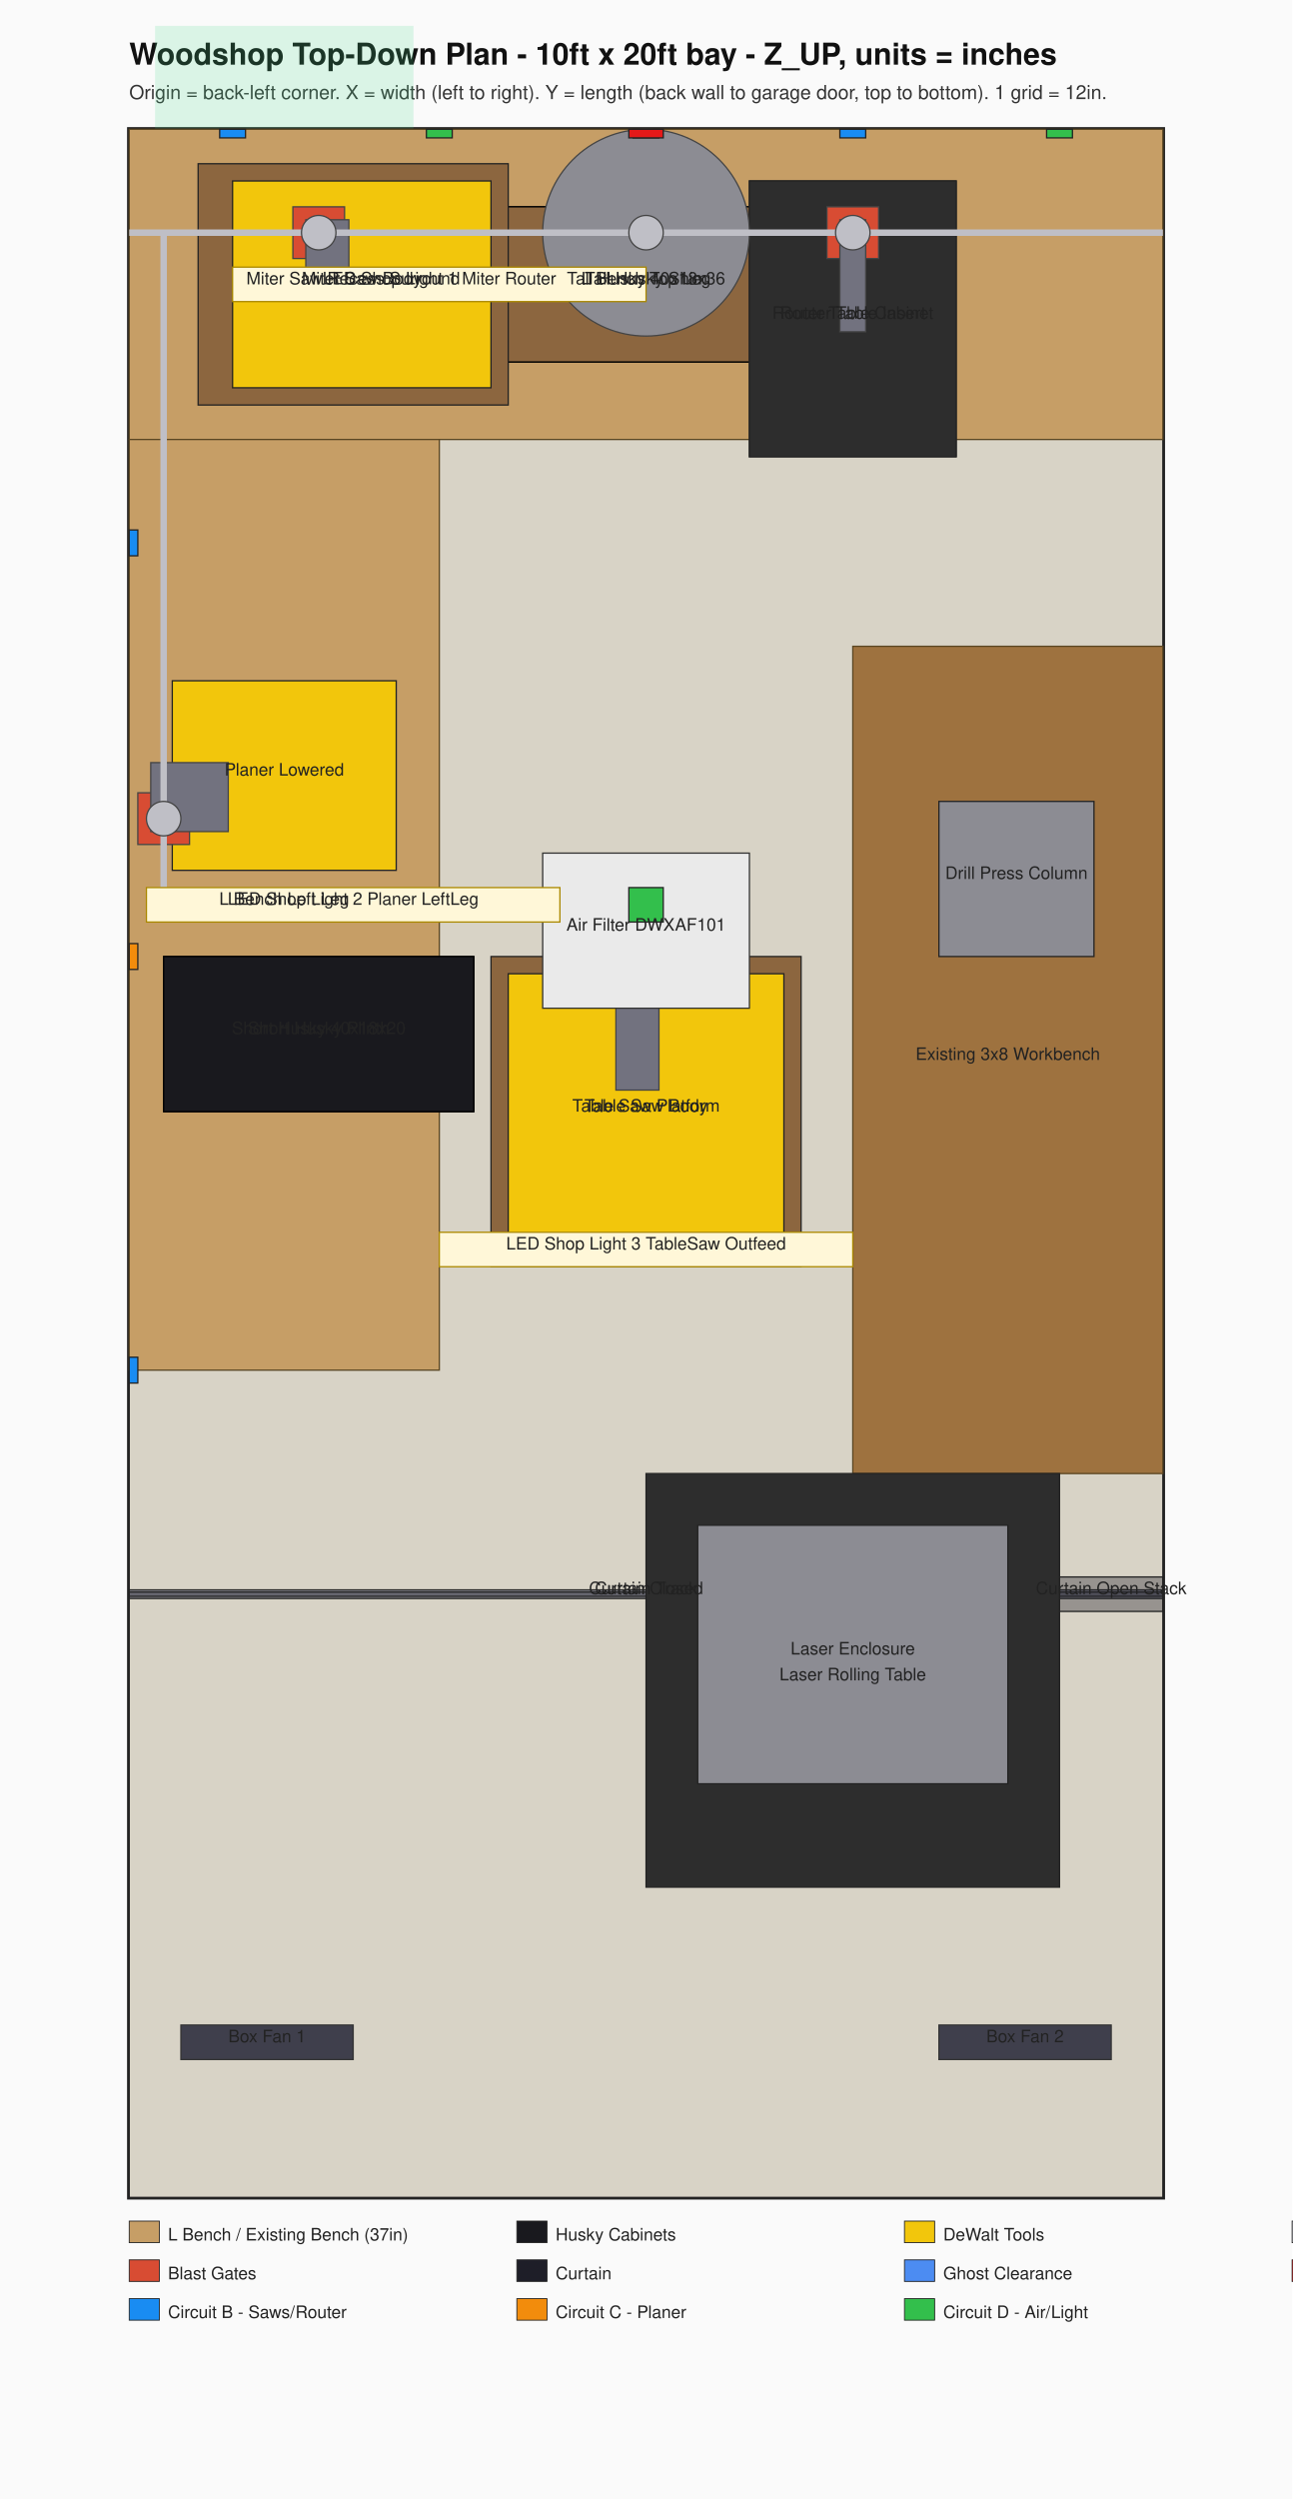
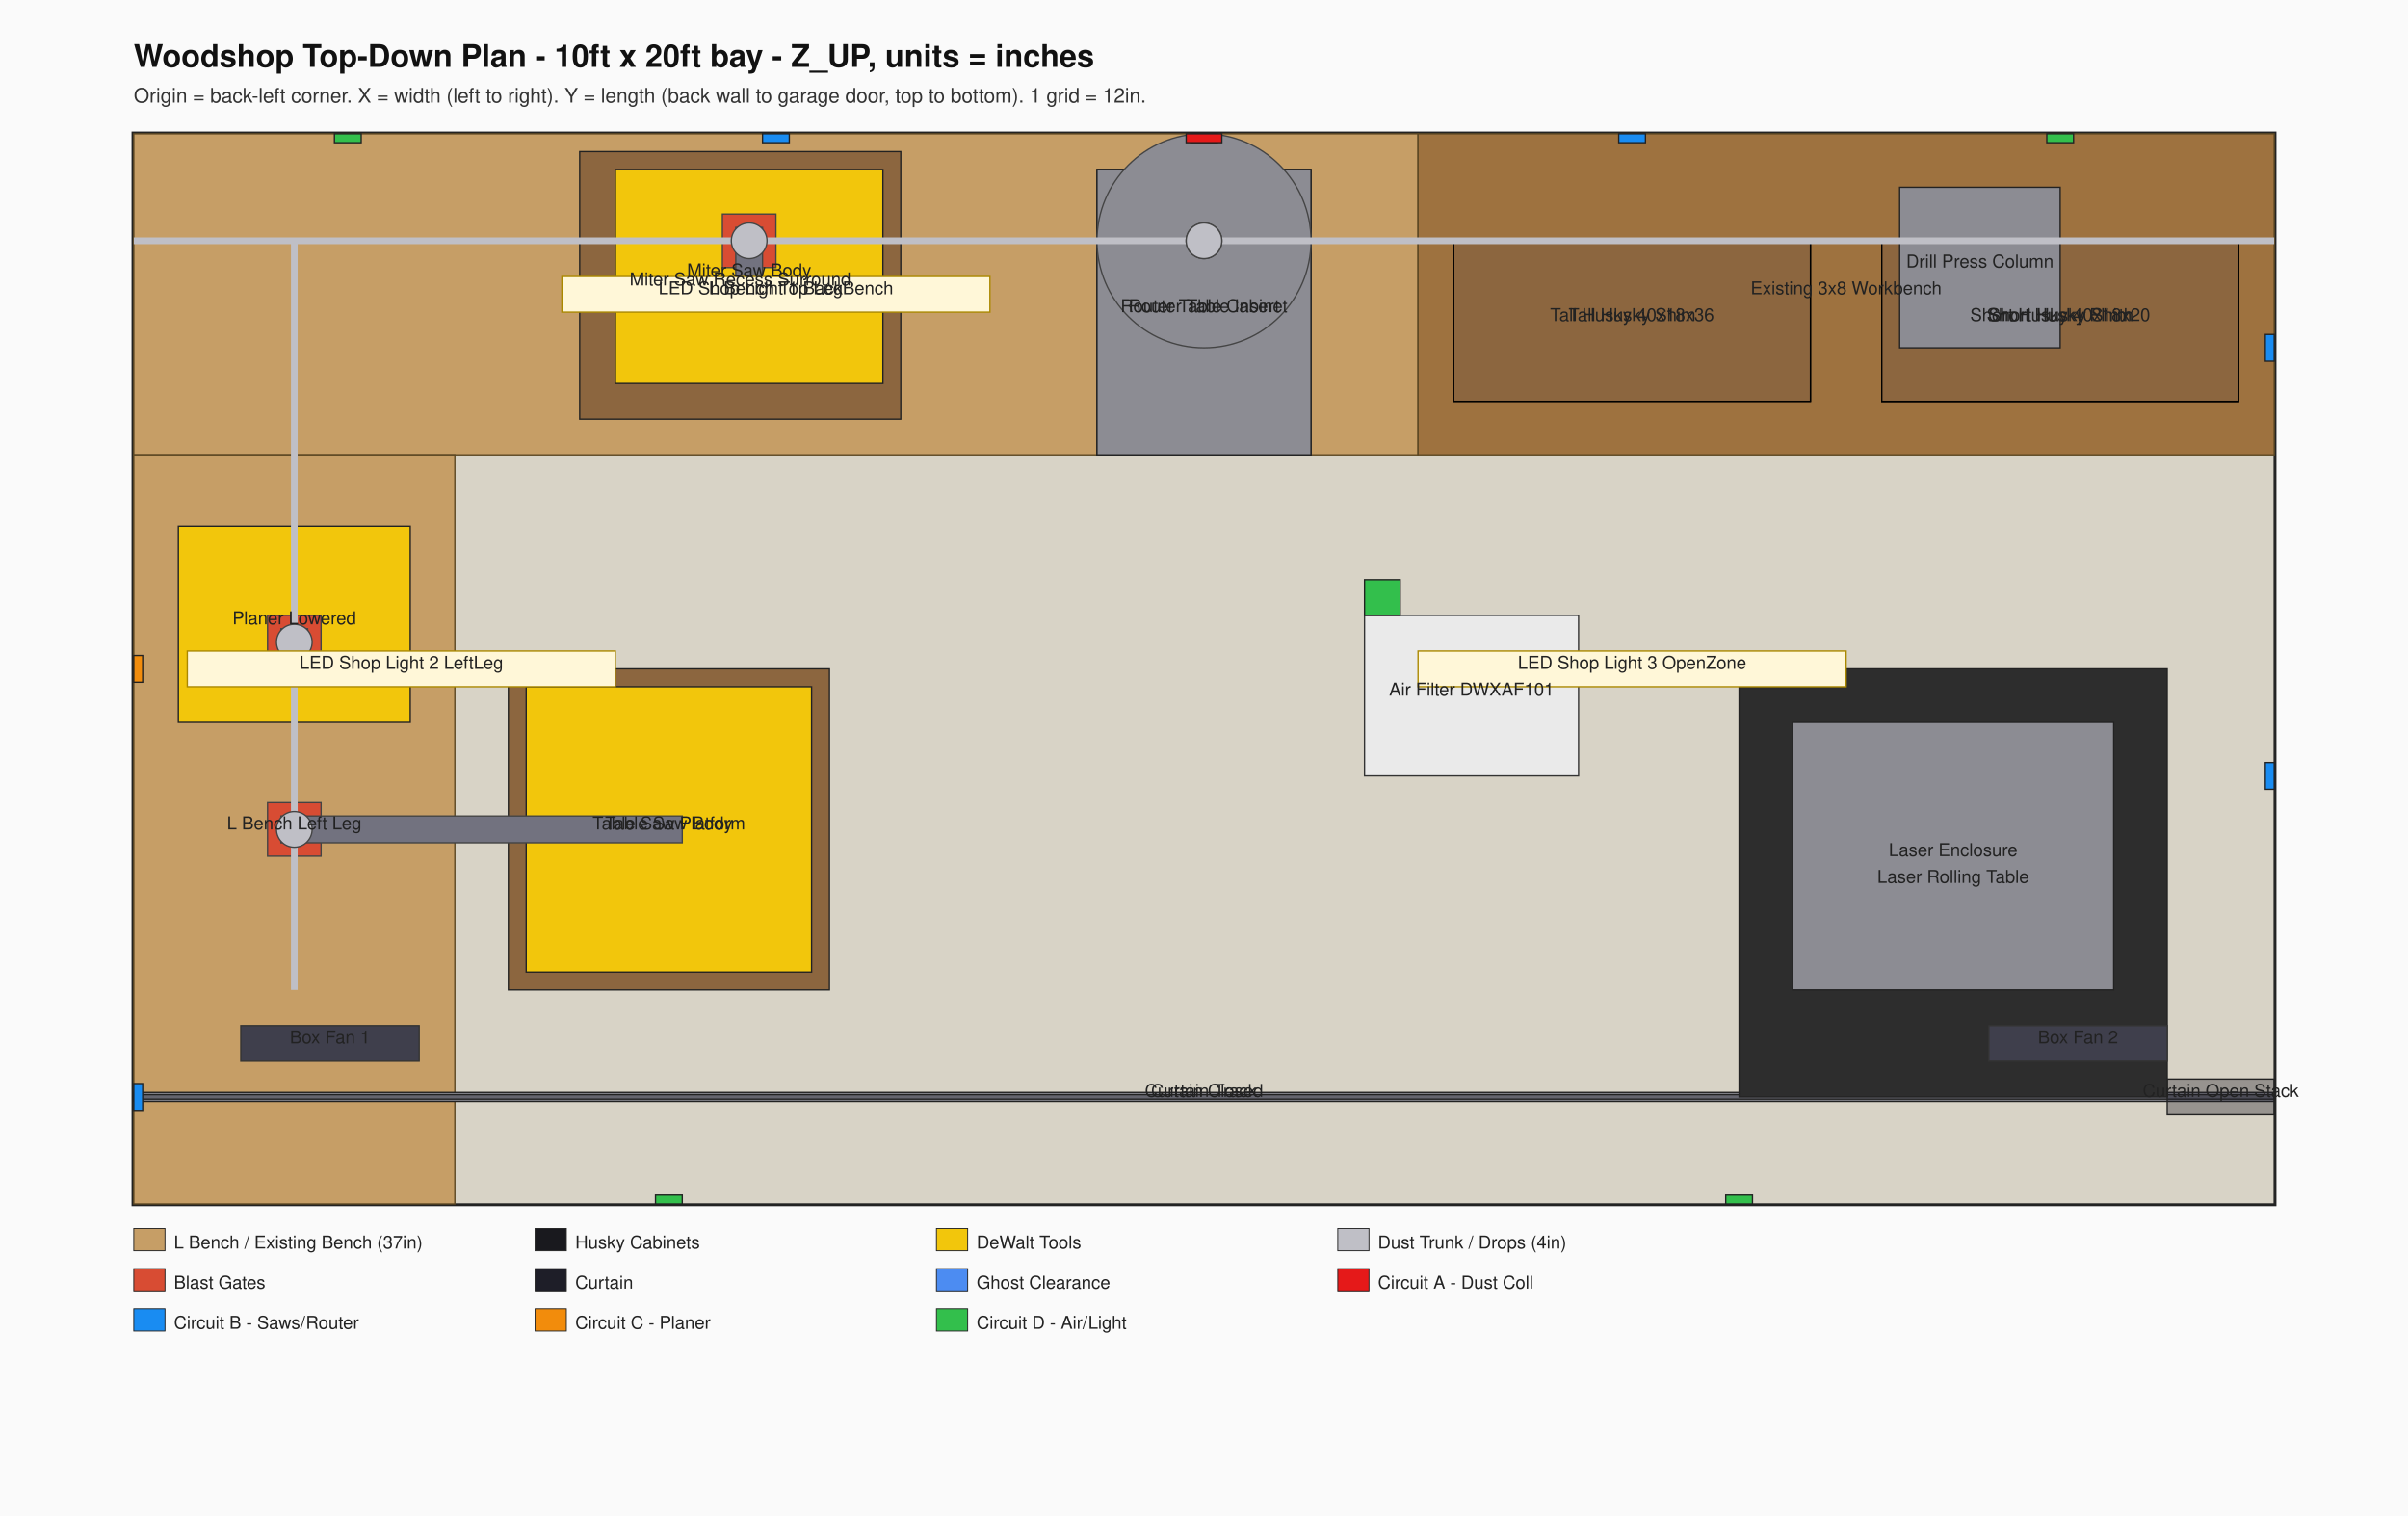
- <svg xmlns="http://www.w3.org/2000/svg" viewBox="0 0 600 1160" width="600" height="1160" font-family="Helvetica, Arial, sans-serif" font-size="9">
+ <svg xmlns="http://www.w3.org/2000/svg" viewBox="0 0 1080 680" width="1080" height="680" font-family="Helvetica, Arial, sans-serif" font-size="9">
  <style>.label{font-size:8px;fill:#222;}.title{font-size:14px;font-weight:bold;fill:#111;}.note{font-size:9px;fill:#333;}</style>
  <rect x="0" y="0" width="100%" height="100%" fill="#fafafa" />
  <text class="title" x="60" y="30">Woodshop Top-Down Plan - 10ft x 20ft bay - Z_UP, units = inches</text>
  <text class="note" x="60" y="46">Origin = back-left corner. X = width (left to right). Y = length (back wall to garage door, top to bottom). 1 grid = 12in.</text>
-   <line x1="60" y1="60" x2="60" y2="1020.0" stroke="#e2e2e2" stroke-width="0.5" />
-   <line x1="108" y1="60" x2="108" y2="1020.0" stroke="#e2e2e2" stroke-width="0.5" />
-   <line x1="156" y1="60" x2="156" y2="1020.0" stroke="#e2e2e2" stroke-width="0.5" />
-   <line x1="204" y1="60" x2="204" y2="1020.0" stroke="#e2e2e2" stroke-width="0.5" />
-   <line x1="252" y1="60" x2="252" y2="1020.0" stroke="#e2e2e2" stroke-width="0.5" />
-   <line x1="300" y1="60" x2="300" y2="1020.0" stroke="#e2e2e2" stroke-width="0.5" />
-   <line x1="348" y1="60" x2="348" y2="1020.0" stroke="#e2e2e2" stroke-width="0.5" />
-   <line x1="396" y1="60" x2="396" y2="1020.0" stroke="#e2e2e2" stroke-width="0.5" />
-   <line x1="444" y1="60" x2="444" y2="1020.0" stroke="#e2e2e2" stroke-width="0.5" />
-   <line x1="492" y1="60" x2="492" y2="1020.0" stroke="#e2e2e2" stroke-width="0.5" />
-   <line x1="540" y1="60" x2="540" y2="1020.0" stroke="#e2e2e2" stroke-width="0.5" />
-   <line x1="60" y1="60" x2="540.0" y2="60" stroke="#e2e2e2" stroke-width="0.5" />
-   <line x1="60" y1="108" x2="540.0" y2="108" stroke="#e2e2e2" stroke-width="0.5" />
-   <line x1="60" y1="156" x2="540.0" y2="156" stroke="#e2e2e2" stroke-width="0.5" />
-   <line x1="60" y1="204" x2="540.0" y2="204" stroke="#e2e2e2" stroke-width="0.5" />
-   <line x1="60" y1="252" x2="540.0" y2="252" stroke="#e2e2e2" stroke-width="0.5" />
-   <line x1="60" y1="300" x2="540.0" y2="300" stroke="#e2e2e2" stroke-width="0.5" />
-   <line x1="60" y1="348" x2="540.0" y2="348" stroke="#e2e2e2" stroke-width="0.5" />
-   <line x1="60" y1="396" x2="540.0" y2="396" stroke="#e2e2e2" stroke-width="0.5" />
-   <line x1="60" y1="444" x2="540.0" y2="444" stroke="#e2e2e2" stroke-width="0.5" />
-   <line x1="60" y1="492" x2="540.0" y2="492" stroke="#e2e2e2" stroke-width="0.5" />
-   <line x1="60" y1="540" x2="540.0" y2="540" stroke="#e2e2e2" stroke-width="0.5" />
-   <line x1="60" y1="588" x2="540.0" y2="588" stroke="#e2e2e2" stroke-width="0.5" />
-   <line x1="60" y1="636" x2="540.0" y2="636" stroke="#e2e2e2" stroke-width="0.5" />
-   <line x1="60" y1="684" x2="540.0" y2="684" stroke="#e2e2e2" stroke-width="0.5" />
-   <line x1="60" y1="732" x2="540.0" y2="732" stroke="#e2e2e2" stroke-width="0.5" />
-   <line x1="60" y1="780" x2="540.0" y2="780" stroke="#e2e2e2" stroke-width="0.5" />
-   <line x1="60" y1="828" x2="540.0" y2="828" stroke="#e2e2e2" stroke-width="0.5" />
-   <line x1="60" y1="876" x2="540.0" y2="876" stroke="#e2e2e2" stroke-width="0.5" />
-   <line x1="60" y1="924" x2="540.0" y2="924" stroke="#e2e2e2" stroke-width="0.5" />
-   <line x1="60" y1="972" x2="540.0" y2="972" stroke="#e2e2e2" stroke-width="0.5" />
-   <line x1="60" y1="1020" x2="540.0" y2="1020" stroke="#e2e2e2" stroke-width="0.5" />
-   <rect x="60" y="60" width="480.0" height="960.0" fill="none" stroke="#222" stroke-width="2" />
-   <rect x="72.00" y="300.00" width="120.00" height="120.00" fill="#4C8CF2" fill-opacity="0.18" stroke="none" stroke-width="0.6" />
-   <rect x="72.00" y="300.00" width="120.00" height="120.00" fill="#4CD88C" fill-opacity="0.18" stroke="none" stroke-width="0.6" />
-   <rect x="228.00" y="588.00" width="144.00" height="384.00" fill="#4C8CF2" fill-opacity="0.18" stroke="none" stroke-width="0.6" />
-   <rect x="228.00" y="60.00" width="144.00" height="384.00" fill="#4C8CF2" fill-opacity="0.18" stroke="none" stroke-width="0.6" />
-   <rect x="396.00" y="60.00" width="144.00" height="960.00" fill="#4C8CF2" fill-opacity="0.18" stroke="none" stroke-width="0.6" />
-   <rect x="60.00" y="60.00" width="480.00" height="144.00" fill="#4C8CF2" fill-opacity="0.18" stroke="none" stroke-width="0.6" />
-   <rect x="72.00" y="12.00" width="120.00" height="288.00" fill="#4CD88C" fill-opacity="0.18" stroke="none" stroke-width="0.6" />
-   <rect x="72.00" y="420.00" width="120.00" height="288.00" fill="#4CD88C" fill-opacity="0.18" stroke="none" stroke-width="0.6" />
-   <rect x="60.00" y="60.00" width="480.00" height="960.00" fill="#D8D3C6" fill-opacity="1.00" stroke="#222" stroke-width="0.6" />
-   <rect x="60.00" y="60.00" width="480.00" height="144.00" fill="#C69E66" fill-opacity="1.00" stroke="#5a4622" stroke-width="0.6" />
-   <rect x="60.00" y="204.00" width="144.00" height="432.00" fill="#C69E66" fill-opacity="1.00" stroke="#5a4622" stroke-width="0.6" />
-   <rect x="396.00" y="300.00" width="144.00" height="384.00" fill="#9E723F" fill-opacity="1.00" stroke="#5a4622" stroke-width="0.6" />
-   <rect x="220.00" y="96.00" width="160.00" height="72.00" fill="#19191E" fill-opacity="1.00" stroke="#000" stroke-width="0.6" />
-   <rect x="220.00" y="96.00" width="160.00" height="72.00" fill="#8C663F" fill-opacity="1.00" stroke="#000" stroke-width="0.6" />
-   <rect x="76.00" y="444.00" width="144.00" height="72.00" fill="#4C3F33" fill-opacity="1.00" stroke="#000" stroke-width="0.6" />
-   <rect x="76.00" y="444.00" width="144.00" height="72.00" fill="#19191E" fill-opacity="1.00" stroke="#000" stroke-width="0.6" />
-   <rect x="60.00" y="738.00" width="480.00" height="4.00" fill="#8C8C93" fill-opacity="1.00" stroke="#222" stroke-width="0.6" />
-   <rect x="60.00" y="739.00" width="480.00" height="2.00" fill="#1E1E28" fill-opacity="0.35" stroke="#222" stroke-width="0.6" />
-   <rect x="492.00" y="732.00" width="48.00" height="16.00" fill="#1E1E28" fill-opacity="0.35" stroke="#222" stroke-width="0.6" />
-   <rect x="92.00" y="76.00" width="144.00" height="112.00" fill="#8C663F" fill-opacity="1.00" stroke="#222" stroke-width="0.6" />
-   <rect x="108.00" y="84.00" width="120.00" height="96.00" fill="#F2C60C" fill-opacity="1.00" stroke="#222" stroke-width="0.6" />
-   <rect x="348.00" y="84.00" width="96.00" height="128.00" fill="#8C8C93" fill-opacity="1.00" stroke="#222" stroke-width="0.6" />
-   <rect x="348.00" y="84.00" width="96.00" height="128.00" fill="#2D2D2D" fill-opacity="1.00" stroke="#222" stroke-width="0.6" />
-   <rect x="80.00" y="316.00" width="104.00" height="88.00" fill="#F2C60C" fill-opacity="1.00" stroke="#222" stroke-width="0.6" />
-   <rect x="228.00" y="444.00" width="144.00" height="144.00" fill="#8C663F" fill-opacity="1.00" stroke="#222" stroke-width="0.6" />
-   <rect x="236.00" y="452.00" width="128.00" height="128.00" fill="#F2C60C" fill-opacity="1.00" stroke="#222" stroke-width="0.6" />
-   <rect x="436.00" y="372.00" width="72.00" height="72.00" fill="#8C8C93" fill-opacity="1.00" stroke="#222" stroke-width="0.6" />
-   <rect x="300.00" y="684.00" width="192.00" height="192.00" fill="#2D2D2D" fill-opacity="1.00" stroke="#222" stroke-width="0.6" />
-   <rect x="324.00" y="708.00" width="144.00" height="120.00" fill="#8C8C93" fill-opacity="1.00" stroke="#222" stroke-width="0.6" />
-   <rect x="136.00" y="96.00" width="24.00" height="24.00" fill="#D84C33" fill-opacity="1.00" stroke="#444" stroke-width="0.6" />
-   <rect x="142.00" y="102.00" width="20.00" height="36.00" fill="#72727F" fill-opacity="1.00" stroke="#444" stroke-width="0.6" />
-   <rect x="384.00" y="96.00" width="24.00" height="24.00" fill="#D84C33" fill-opacity="1.00" stroke="#444" stroke-width="0.6" />
-   <rect x="390.00" y="102.00" width="12.00" height="52.00" fill="#72727F" fill-opacity="1.00" stroke="#444" stroke-width="0.6" />
-   <rect x="64.00" y="368.00" width="24.00" height="24.00" fill="#D84C33" fill-opacity="1.00" stroke="#444" stroke-width="0.6" />
-   <rect x="70.00" y="354.00" width="36.00" height="32.00" fill="#72727F" fill-opacity="1.00" stroke="#444" stroke-width="0.6" />
-   <rect x="288.00" y="432.00" width="24.00" height="24.00" fill="#D84C33" fill-opacity="1.00" stroke="#444" stroke-width="0.6" />
-   <rect x="286.00" y="438.00" width="20.00" height="68.00" fill="#72727F" fill-opacity="1.00" stroke="#444" stroke-width="0.6" />
-   <circle cx="300.00" cy="108.00" r="48.00" fill="#8C8C93" fill-opacity="1.00" stroke="#444" stroke-width="0.6" />
-   <line x1="60.00" y1="108.00" x2="540.00" y2="108.00" stroke="#BFBFC6" stroke-width="3" />
-   <circle cx="300.00" cy="108.00" r="8.00" fill="#BFBFC6" fill-opacity="1.00" stroke="#444" stroke-width="0.6" />
-   <line x1="76.00" y1="108.00" x2="76.00" y2="428.00" stroke="#BFBFC6" stroke-width="3" />
-   <circle cx="148.00" cy="108.00" r="8.00" fill="#BFBFC6" fill-opacity="1.00" stroke="#444" stroke-width="0.6" />
-   <circle cx="396.00" cy="108.00" r="8.00" fill="#BFBFC6" fill-opacity="1.00" stroke="#444" stroke-width="0.6" />
-   <circle cx="76.00" cy="380.00" r="8.00" fill="#BFBFC6" fill-opacity="1.00" stroke="#444" stroke-width="0.6" />
-   <circle cx="300.00" cy="444.00" r="8.00" fill="#BFBFC6" fill-opacity="1.00" stroke="#444" stroke-width="0.6" />
-   <rect x="252.00" y="396.00" width="96.00" height="72.00" fill="#EAEAEA" fill-opacity="1.00" stroke="#333" stroke-width="0.6" />
-   <rect x="84.00" y="940.00" width="80.00" height="16.00" fill="#3F3F4C" fill-opacity="1.00" stroke="#333" stroke-width="0.6" />
-   <rect x="436.00" y="940.00" width="80.00" height="16.00" fill="#3F3F4C" fill-opacity="1.00" stroke="#333" stroke-width="0.6" />
-   <rect x="108.00" y="124.00" width="192.00" height="16.00" fill="#FFF7D8" fill-opacity="1.00" stroke="#aa8800" stroke-width="0.6" />
-   <rect x="68.00" y="412.00" width="192.00" height="16.00" fill="#FFF7D8" fill-opacity="1.00" stroke="#aa8800" stroke-width="0.6" />
-   <rect x="204.00" y="572.00" width="192.00" height="16.00" fill="#FFF7D8" fill-opacity="1.00" stroke="#aa8800" stroke-width="0.6" />
-   <rect x="102.00" y="60.00" width="12.00" height="4.00" fill="#198CF2" fill-opacity="1.00" stroke="#222" stroke-width="0.6" />
-   <rect x="198.00" y="60.00" width="12.00" height="4.00" fill="#33BF4C" fill-opacity="1.00" stroke="#222" stroke-width="0.6" />
-   <rect x="294.00" y="60.00" width="12.00" height="4.00" fill="#198CF2" fill-opacity="1.00" stroke="#222" stroke-width="0.6" />
-   <rect x="390.00" y="60.00" width="12.00" height="4.00" fill="#198CF2" fill-opacity="1.00" stroke="#222" stroke-width="0.6" />
-   <rect x="486.00" y="60.00" width="12.00" height="4.00" fill="#33BF4C" fill-opacity="1.00" stroke="#222" stroke-width="0.6" />
-   <rect x="60.00" y="246.00" width="4.00" height="12.00" fill="#198CF2" fill-opacity="1.00" stroke="#222" stroke-width="0.6" />
-   <rect x="60.00" y="438.00" width="4.00" height="12.00" fill="#F28C0C" fill-opacity="1.00" stroke="#222" stroke-width="0.6" />
-   <rect x="60.00" y="630.00" width="4.00" height="12.00" fill="#198CF2" fill-opacity="1.00" stroke="#222" stroke-width="0.6" />
-   <rect x="292.00" y="412.00" width="16.00" height="16.00" fill="#33BF4C" fill-opacity="1.00" stroke="#222" stroke-width="0.6" />
-   <rect x="292.00" y="60.00" width="16.00" height="4.00" fill="#E51919" fill-opacity="1.00" stroke="#222" stroke-width="0.6" />
-   <text class="label" x="300.00" y="132.00" text-anchor="middle" alignment-baseline="middle">L Bench Top Leg</text>
-   <text class="label" x="132.00" y="420.00" text-anchor="middle" alignment-baseline="middle">L Bench Left Leg</text>
-   <text class="label" x="468.00" y="492.00" text-anchor="middle" alignment-baseline="middle">Existing 3x8 Workbench</text>
-   <text class="label" x="300.00" y="132.00" text-anchor="middle" alignment-baseline="middle">Tall Husky 40x18x36</text>
-   <text class="label" x="300.00" y="132.00" text-anchor="middle" alignment-baseline="middle">Tall Husky Shim</text>
-   <text class="label" x="148.00" y="480.00" text-anchor="middle" alignment-baseline="middle">Short Husky Plinth</text>
-   <text class="label" x="148.00" y="480.00" text-anchor="middle" alignment-baseline="middle">Short Husky 40x18x20</text>
-   <text class="label" x="300.00" y="740.00" text-anchor="middle" alignment-baseline="middle">Curtain Track</text>
-   <text class="label" x="300.00" y="740.00" text-anchor="middle" alignment-baseline="middle">Curtain Closed</text>
-   <text class="label" x="516.00" y="740.00" text-anchor="middle" alignment-baseline="middle">Curtain Open Stack</text>
-   <text class="label" x="164.00" y="132.00" text-anchor="middle" alignment-baseline="middle">Miter Saw Recess Surround</text>
-   <text class="label" x="168.00" y="132.00" text-anchor="middle" alignment-baseline="middle">Miter Saw Body</text>
-   <text class="label" x="396.00" y="148.00" text-anchor="middle" alignment-baseline="middle">Router Table Insert</text>
-   <text class="label" x="396.00" y="148.00" text-anchor="middle" alignment-baseline="middle">Router Table Cabinet</text>
-   <text class="label" x="132.00" y="360.00" text-anchor="middle" alignment-baseline="middle">Planer Lowered</text>
-   <text class="label" x="300.00" y="516.00" text-anchor="middle" alignment-baseline="middle">Table Saw Platform</text>
-   <text class="label" x="300.00" y="516.00" text-anchor="middle" alignment-baseline="middle">Table Saw Body</text>
-   <text class="label" x="472.00" y="408.00" text-anchor="middle" alignment-baseline="middle">Drill Press Column</text>
-   <text class="label" x="396.00" y="780.00" text-anchor="middle" alignment-baseline="middle">Laser Rolling Table</text>
-   <text class="label" x="396.00" y="768.00" text-anchor="middle" alignment-baseline="middle">Laser Enclosure</text>
-   <text class="label" x="300.00" y="432.00" text-anchor="middle" alignment-baseline="middle">Air Filter DWXAF101</text>
-   <text class="label" x="124.00" y="948.00" text-anchor="middle" alignment-baseline="middle">Box Fan 1</text>
-   <text class="label" x="476.00" y="948.00" text-anchor="middle" alignment-baseline="middle">Box Fan 2</text>
-   <text class="label" x="204.00" y="132.00" text-anchor="middle" alignment-baseline="middle">LED Shop Light 1 Miter Router</text>
-   <text class="label" x="164.00" y="420.00" text-anchor="middle" alignment-baseline="middle">LED Shop Light 2 Planer LeftLeg</text>
-   <text class="label" x="300.00" y="580.00" text-anchor="middle" alignment-baseline="middle">LED Shop Light 3 TableSaw Outfeed</text>
-   <rect x="60" y="1031.0" width="14" height="10" fill="#C69E66" stroke="#222" stroke-width="0.4" />
-   <text class="label" x="78" y="1040.0">L Bench / Existing Bench (37in)</text>
-   <rect x="240" y="1031.0" width="14" height="10" fill="#19191E" stroke="#222" stroke-width="0.4" />
-   <text class="label" x="258" y="1040.0">Husky Cabinets</text>
-   <rect x="420" y="1031.0" width="14" height="10" fill="#F2C60C" stroke="#222" stroke-width="0.4" />
-   <text class="label" x="438" y="1040.0">DeWalt Tools</text>
-   <rect x="600" y="1031.0" width="14" height="10" fill="#BFBFC6" stroke="#222" stroke-width="0.4" />
-   <text class="label" x="618" y="1040.0">Dust Trunk / Drops (4in)</text>
-   <rect x="60" y="1049.0" width="14" height="10" fill="#D84C33" stroke="#222" stroke-width="0.4" />
-   <text class="label" x="78" y="1058.0">Blast Gates</text>
-   <rect x="240" y="1049.0" width="14" height="10" fill="#1E1E28" stroke="#222" stroke-width="0.4" />
-   <text class="label" x="258" y="1058.0">Curtain</text>
-   <rect x="420" y="1049.0" width="14" height="10" fill="#4C8CF2" stroke="#222" stroke-width="0.4" />
-   <text class="label" x="438" y="1058.0">Ghost Clearance</text>
-   <rect x="600" y="1049.0" width="14" height="10" fill="#E51919" stroke="#222" stroke-width="0.4" />
-   <text class="label" x="618" y="1058.0">Circuit A - Dust Coll</text>
-   <rect x="60" y="1067.0" width="14" height="10" fill="#198CF2" stroke="#222" stroke-width="0.4" />
-   <text class="label" x="78" y="1076.0">Circuit B - Saws/Router</text>
-   <rect x="240" y="1067.0" width="14" height="10" fill="#F28C0C" stroke="#222" stroke-width="0.4" />
-   <text class="label" x="258" y="1076.0">Circuit C - Planer</text>
-   <rect x="420" y="1067.0" width="14" height="10" fill="#33BF4C" stroke="#222" stroke-width="0.4" />
-   <text class="label" x="438" y="1076.0">Circuit D - Air/Light</text>
+   <line x1="60" y1="60" x2="60" y2="540.0" stroke="#e2e2e2" stroke-width="0.5" />
+   <line x1="108" y1="60" x2="108" y2="540.0" stroke="#e2e2e2" stroke-width="0.5" />
+   <line x1="156" y1="60" x2="156" y2="540.0" stroke="#e2e2e2" stroke-width="0.5" />
+   <line x1="204" y1="60" x2="204" y2="540.0" stroke="#e2e2e2" stroke-width="0.5" />
+   <line x1="252" y1="60" x2="252" y2="540.0" stroke="#e2e2e2" stroke-width="0.5" />
+   <line x1="300" y1="60" x2="300" y2="540.0" stroke="#e2e2e2" stroke-width="0.5" />
+   <line x1="348" y1="60" x2="348" y2="540.0" stroke="#e2e2e2" stroke-width="0.5" />
+   <line x1="396" y1="60" x2="396" y2="540.0" stroke="#e2e2e2" stroke-width="0.5" />
+   <line x1="444" y1="60" x2="444" y2="540.0" stroke="#e2e2e2" stroke-width="0.5" />
+   <line x1="492" y1="60" x2="492" y2="540.0" stroke="#e2e2e2" stroke-width="0.5" />
+   <line x1="540" y1="60" x2="540" y2="540.0" stroke="#e2e2e2" stroke-width="0.5" />
+   <line x1="588" y1="60" x2="588" y2="540.0" stroke="#e2e2e2" stroke-width="0.5" />
+   <line x1="636" y1="60" x2="636" y2="540.0" stroke="#e2e2e2" stroke-width="0.5" />
+   <line x1="684" y1="60" x2="684" y2="540.0" stroke="#e2e2e2" stroke-width="0.5" />
+   <line x1="732" y1="60" x2="732" y2="540.0" stroke="#e2e2e2" stroke-width="0.5" />
+   <line x1="780" y1="60" x2="780" y2="540.0" stroke="#e2e2e2" stroke-width="0.5" />
+   <line x1="828" y1="60" x2="828" y2="540.0" stroke="#e2e2e2" stroke-width="0.5" />
+   <line x1="876" y1="60" x2="876" y2="540.0" stroke="#e2e2e2" stroke-width="0.5" />
+   <line x1="924" y1="60" x2="924" y2="540.0" stroke="#e2e2e2" stroke-width="0.5" />
+   <line x1="972" y1="60" x2="972" y2="540.0" stroke="#e2e2e2" stroke-width="0.5" />
+   <line x1="1020" y1="60" x2="1020" y2="540.0" stroke="#e2e2e2" stroke-width="0.5" />
+   <line x1="60" y1="60" x2="1020.0" y2="60" stroke="#e2e2e2" stroke-width="0.5" />
+   <line x1="60" y1="108" x2="1020.0" y2="108" stroke="#e2e2e2" stroke-width="0.5" />
+   <line x1="60" y1="156" x2="1020.0" y2="156" stroke="#e2e2e2" stroke-width="0.5" />
+   <line x1="60" y1="204" x2="1020.0" y2="204" stroke="#e2e2e2" stroke-width="0.5" />
+   <line x1="60" y1="252" x2="1020.0" y2="252" stroke="#e2e2e2" stroke-width="0.5" />
+   <line x1="60" y1="300" x2="1020.0" y2="300" stroke="#e2e2e2" stroke-width="0.5" />
+   <line x1="60" y1="348" x2="1020.0" y2="348" stroke="#e2e2e2" stroke-width="0.5" />
+   <line x1="60" y1="396" x2="1020.0" y2="396" stroke="#e2e2e2" stroke-width="0.5" />
+   <line x1="60" y1="444" x2="1020.0" y2="444" stroke="#e2e2e2" stroke-width="0.5" />
+   <line x1="60" y1="492" x2="1020.0" y2="492" stroke="#e2e2e2" stroke-width="0.5" />
+   <line x1="60" y1="540" x2="1020.0" y2="540" stroke="#e2e2e2" stroke-width="0.5" />
+   <rect x="60" y="60" width="960.0" height="480.0" fill="none" stroke="#222" stroke-width="2" />
+   <rect x="72.00" y="228.00" width="120.00" height="120.00" fill="#4C8CF2" fill-opacity="0.18" stroke="none" stroke-width="0.6" />
+   <rect x="72.00" y="228.00" width="120.00" height="120.00" fill="#4CD88C" fill-opacity="0.18" stroke="none" stroke-width="0.6" />
+   <rect x="204.00" y="396.00" width="816.00" height="96.00" fill="#4C8CF2" fill-opacity="0.18" stroke="none" stroke-width="0.6" />
+   <rect x="60.00" y="60.00" width="960.00" height="144.00" fill="#4C8CF2" fill-opacity="0.18" stroke="none" stroke-width="0.6" />
+   <rect x="228.00" y="60.00" width="144.00" height="240.00" fill="#4C8CF2" fill-opacity="0.18" stroke="none" stroke-width="0.6" />
+   <rect x="228.00" y="444.00" width="144.00" height="96.00" fill="#4C8CF2" fill-opacity="0.18" stroke="none" stroke-width="0.6" />
+   <rect x="72.00" y="60.00" width="120.00" height="168.00" fill="#4CD88C" fill-opacity="0.18" stroke="none" stroke-width="0.6" />
+   <rect x="72.00" y="348.00" width="120.00" height="192.00" fill="#4CD88C" fill-opacity="0.18" stroke="none" stroke-width="0.6" />
+   <rect x="60.00" y="60.00" width="960.00" height="480.00" fill="#D8D3C6" fill-opacity="1.00" stroke="#222" stroke-width="0.6" />
+   <rect x="60.00" y="60.00" width="576.00" height="144.00" fill="#C69E66" fill-opacity="1.00" stroke="#5a4622" stroke-width="0.6" />
+   <rect x="60.00" y="204.00" width="144.00" height="336.00" fill="#C69E66" fill-opacity="1.00" stroke="#5a4622" stroke-width="0.6" />
+   <rect x="636.00" y="60.00" width="384.00" height="144.00" fill="#9E723F" fill-opacity="1.00" stroke="#5a4622" stroke-width="0.6" />
+   <rect x="652.00" y="108.00" width="160.00" height="72.00" fill="#19191E" fill-opacity="1.00" stroke="#000" stroke-width="0.6" />
+   <rect x="652.00" y="108.00" width="160.00" height="72.00" fill="#8C663F" fill-opacity="1.00" stroke="#000" stroke-width="0.6" />
+   <rect x="844.00" y="108.00" width="160.00" height="72.00" fill="#4C3F33" fill-opacity="1.00" stroke="#000" stroke-width="0.6" />
+   <rect x="844.00" y="108.00" width="160.00" height="72.00" fill="#19191E" fill-opacity="1.00" stroke="#000" stroke-width="0.6" />
+   <rect x="844.00" y="108.00" width="160.00" height="72.00" fill="#8C663F" fill-opacity="1.00" stroke="#000" stroke-width="0.6" />
+   <rect x="60.00" y="490.00" width="960.00" height="4.00" fill="#8C8C93" fill-opacity="1.00" stroke="#222" stroke-width="0.6" />
+   <rect x="60.00" y="491.00" width="960.00" height="2.00" fill="#1E1E28" fill-opacity="0.35" stroke="#222" stroke-width="0.6" />
+   <rect x="972.00" y="484.00" width="48.00" height="16.00" fill="#1E1E28" fill-opacity="0.35" stroke="#222" stroke-width="0.6" />
+   <rect x="260.00" y="68.00" width="144.00" height="120.00" fill="#8C663F" fill-opacity="1.00" stroke="#222" stroke-width="0.6" />
+   <rect x="276.00" y="76.00" width="120.00" height="96.00" fill="#F2C60C" fill-opacity="1.00" stroke="#222" stroke-width="0.6" />
+   <rect x="492.00" y="76.00" width="96.00" height="128.00" fill="#2D2D2D" fill-opacity="1.00" stroke="#222" stroke-width="0.6" />
+   <rect x="492.00" y="76.00" width="96.00" height="128.00" fill="#8C8C93" fill-opacity="1.00" stroke="#222" stroke-width="0.6" />
+   <rect x="80.00" y="236.00" width="104.00" height="88.00" fill="#F2C60C" fill-opacity="1.00" stroke="#222" stroke-width="0.6" />
+   <rect x="228.00" y="300.00" width="144.00" height="144.00" fill="#8C663F" fill-opacity="1.00" stroke="#222" stroke-width="0.6" />
+   <rect x="236.00" y="308.00" width="128.00" height="128.00" fill="#F2C60C" fill-opacity="1.00" stroke="#222" stroke-width="0.6" />
+   <rect x="852.00" y="84.00" width="72.00" height="72.00" fill="#8C8C93" fill-opacity="1.00" stroke="#222" stroke-width="0.6" />
+   <rect x="780.00" y="300.00" width="192.00" height="192.00" fill="#2D2D2D" fill-opacity="1.00" stroke="#222" stroke-width="0.6" />
+   <rect x="804.00" y="324.00" width="144.00" height="120.00" fill="#8C8C93" fill-opacity="1.00" stroke="#222" stroke-width="0.6" />
+   <rect x="324.00" y="96.00" width="24.00" height="24.00" fill="#D84C33" fill-opacity="1.00" stroke="#444" stroke-width="0.6" />
+   <rect x="330.00" y="102.00" width="12.00" height="28.00" fill="#72727F" fill-opacity="1.00" stroke="#444" stroke-width="0.6" />
+   <rect x="528.00" y="96.00" width="24.00" height="24.00" fill="#D84C33" fill-opacity="1.00" stroke="#444" stroke-width="0.6" />
+   <rect x="534.00" y="102.00" width="12.00" height="44.00" fill="#72727F" fill-opacity="1.00" stroke="#444" stroke-width="0.6" />
+   <rect x="120.00" y="276.00" width="24.00" height="24.00" fill="#D84C33" fill-opacity="1.00" stroke="#444" stroke-width="0.6" />
+   <rect x="126.00" y="282.00" width="12.00" height="12.00" fill="#72727F" fill-opacity="1.00" stroke="#444" stroke-width="0.6" />
+   <rect x="120.00" y="360.00" width="24.00" height="24.00" fill="#D84C33" fill-opacity="1.00" stroke="#444" stroke-width="0.6" />
+   <rect x="126.00" y="366.00" width="180.00" height="12.00" fill="#72727F" fill-opacity="1.00" stroke="#444" stroke-width="0.6" />
+   <circle cx="540.00" cy="108.00" r="48.00" fill="#8C8C93" fill-opacity="1.00" stroke="#444" stroke-width="0.6" />
+   <line x1="60.00" y1="108.00" x2="1020.00" y2="108.00" stroke="#BFBFC6" stroke-width="3" />
+   <circle cx="540.00" cy="108.00" r="8.00" fill="#BFBFC6" fill-opacity="1.00" stroke="#444" stroke-width="0.6" />
+   <line x1="132.00" y1="108.00" x2="132.00" y2="444.00" stroke="#BFBFC6" stroke-width="3" />
+   <circle cx="336.00" cy="108.00" r="8.00" fill="#BFBFC6" fill-opacity="1.00" stroke="#444" stroke-width="0.6" />
+   <circle cx="540.00" cy="108.00" r="8.00" fill="#BFBFC6" fill-opacity="1.00" stroke="#444" stroke-width="0.6" />
+   <circle cx="132.00" cy="288.00" r="8.00" fill="#BFBFC6" fill-opacity="1.00" stroke="#444" stroke-width="0.6" />
+   <circle cx="132.00" cy="372.00" r="8.00" fill="#BFBFC6" fill-opacity="1.00" stroke="#444" stroke-width="0.6" />
+   <rect x="612.00" y="276.00" width="96.00" height="72.00" fill="#EAEAEA" fill-opacity="1.00" stroke="#333" stroke-width="0.6" />
+   <rect x="108.00" y="460.00" width="80.00" height="16.00" fill="#3F3F4C" fill-opacity="1.00" stroke="#333" stroke-width="0.6" />
+   <rect x="892.00" y="460.00" width="80.00" height="16.00" fill="#3F3F4C" fill-opacity="1.00" stroke="#333" stroke-width="0.6" />
+   <rect x="252.00" y="124.00" width="192.00" height="16.00" fill="#FFF7D8" fill-opacity="1.00" stroke="#aa8800" stroke-width="0.6" />
+   <rect x="84.00" y="292.00" width="192.00" height="16.00" fill="#FFF7D8" fill-opacity="1.00" stroke="#aa8800" stroke-width="0.6" />
+   <rect x="636.00" y="292.00" width="192.00" height="16.00" fill="#FFF7D8" fill-opacity="1.00" stroke="#aa8800" stroke-width="0.6" />
+   <rect x="150.00" y="60.00" width="12.00" height="4.00" fill="#33BF4C" fill-opacity="1.00" stroke="#222" stroke-width="0.6" />
+   <rect x="342.00" y="60.00" width="12.00" height="4.00" fill="#198CF2" fill-opacity="1.00" stroke="#222" stroke-width="0.6" />
+   <rect x="534.00" y="60.00" width="12.00" height="4.00" fill="#33BF4C" fill-opacity="1.00" stroke="#222" stroke-width="0.6" />
+   <rect x="726.00" y="60.00" width="12.00" height="4.00" fill="#198CF2" fill-opacity="1.00" stroke="#222" stroke-width="0.6" />
+   <rect x="918.00" y="60.00" width="12.00" height="4.00" fill="#33BF4C" fill-opacity="1.00" stroke="#222" stroke-width="0.6" />
+   <rect x="60.00" y="294.00" width="4.00" height="12.00" fill="#F28C0C" fill-opacity="1.00" stroke="#222" stroke-width="0.6" />
+   <rect x="60.00" y="486.00" width="4.00" height="12.00" fill="#198CF2" fill-opacity="1.00" stroke="#222" stroke-width="0.6" />
+   <rect x="1016.00" y="150.00" width="4.00" height="12.00" fill="#198CF2" fill-opacity="1.00" stroke="#222" stroke-width="0.6" />
+   <rect x="1016.00" y="342.00" width="4.00" height="12.00" fill="#198CF2" fill-opacity="1.00" stroke="#222" stroke-width="0.6" />
+   <rect x="294.00" y="536.00" width="12.00" height="4.00" fill="#33BF4C" fill-opacity="1.00" stroke="#222" stroke-width="0.6" />
+   <rect x="774.00" y="536.00" width="12.00" height="4.00" fill="#33BF4C" fill-opacity="1.00" stroke="#222" stroke-width="0.6" />
+   <rect x="612.00" y="260.00" width="16.00" height="16.00" fill="#33BF4C" fill-opacity="1.00" stroke="#222" stroke-width="0.6" />
+   <rect x="532.00" y="60.00" width="16.00" height="4.00" fill="#E51919" fill-opacity="1.00" stroke="#222" stroke-width="0.6" />
+   <text class="label" x="348.00" y="132.00" text-anchor="middle" alignment-baseline="middle">L Bench Top Leg</text>
+   <text class="label" x="132.00" y="372.00" text-anchor="middle" alignment-baseline="middle">L Bench Left Leg</text>
+   <text class="label" x="828.00" y="132.00" text-anchor="middle" alignment-baseline="middle">Existing 3x8 Workbench</text>
+   <text class="label" x="732.00" y="144.00" text-anchor="middle" alignment-baseline="middle">Tall Husky 40x18x36</text>
+   <text class="label" x="732.00" y="144.00" text-anchor="middle" alignment-baseline="middle">Tall Husky Shim</text>
+   <text class="label" x="924.00" y="144.00" text-anchor="middle" alignment-baseline="middle">Short Husky Plinth</text>
+   <text class="label" x="924.00" y="144.00" text-anchor="middle" alignment-baseline="middle">Short Husky 40x18x20</text>
+   <text class="label" x="924.00" y="144.00" text-anchor="middle" alignment-baseline="middle">Short Husky Shim</text>
+   <text class="label" x="540.00" y="492.00" text-anchor="middle" alignment-baseline="middle">Curtain Track</text>
+   <text class="label" x="540.00" y="492.00" text-anchor="middle" alignment-baseline="middle">Curtain Closed</text>
+   <text class="label" x="996.00" y="492.00" text-anchor="middle" alignment-baseline="middle">Curtain Open Stack</text>
+   <text class="label" x="332.00" y="128.00" text-anchor="middle" alignment-baseline="middle">Miter Saw Recess Surround</text>
+   <text class="label" x="336.00" y="124.00" text-anchor="middle" alignment-baseline="middle">Miter Saw Body</text>
+   <text class="label" x="540.00" y="140.00" text-anchor="middle" alignment-baseline="middle">Router Table Cabinet</text>
+   <text class="label" x="540.00" y="140.00" text-anchor="middle" alignment-baseline="middle">Router Table Insert</text>
+   <text class="label" x="132.00" y="280.00" text-anchor="middle" alignment-baseline="middle">Planer Lowered</text>
+   <text class="label" x="300.00" y="372.00" text-anchor="middle" alignment-baseline="middle">Table Saw Platform</text>
+   <text class="label" x="300.00" y="372.00" text-anchor="middle" alignment-baseline="middle">Table Saw Body</text>
+   <text class="label" x="888.00" y="120.00" text-anchor="middle" alignment-baseline="middle">Drill Press Column</text>
+   <text class="label" x="876.00" y="396.00" text-anchor="middle" alignment-baseline="middle">Laser Rolling Table</text>
+   <text class="label" x="876.00" y="384.00" text-anchor="middle" alignment-baseline="middle">Laser Enclosure</text>
+   <text class="label" x="660.00" y="312.00" text-anchor="middle" alignment-baseline="middle">Air Filter DWXAF101</text>
+   <text class="label" x="148.00" y="468.00" text-anchor="middle" alignment-baseline="middle">Box Fan 1</text>
+   <text class="label" x="932.00" y="468.00" text-anchor="middle" alignment-baseline="middle">Box Fan 2</text>
+   <text class="label" x="348.00" y="132.00" text-anchor="middle" alignment-baseline="middle">LED Shop Light 1 BackBench</text>
+   <text class="label" x="180.00" y="300.00" text-anchor="middle" alignment-baseline="middle">LED Shop Light 2 LeftLeg</text>
+   <text class="label" x="732.00" y="300.00" text-anchor="middle" alignment-baseline="middle">LED Shop Light 3 OpenZone</text>
+   <rect x="60" y="551.0" width="14" height="10" fill="#C69E66" stroke="#222" stroke-width="0.4" />
+   <text class="label" x="78" y="560.0">L Bench / Existing Bench (37in)</text>
+   <rect x="240" y="551.0" width="14" height="10" fill="#19191E" stroke="#222" stroke-width="0.4" />
+   <text class="label" x="258" y="560.0">Husky Cabinets</text>
+   <rect x="420" y="551.0" width="14" height="10" fill="#F2C60C" stroke="#222" stroke-width="0.4" />
+   <text class="label" x="438" y="560.0">DeWalt Tools</text>
+   <rect x="600" y="551.0" width="14" height="10" fill="#BFBFC6" stroke="#222" stroke-width="0.4" />
+   <text class="label" x="618" y="560.0">Dust Trunk / Drops (4in)</text>
+   <rect x="60" y="569.0" width="14" height="10" fill="#D84C33" stroke="#222" stroke-width="0.4" />
+   <text class="label" x="78" y="578.0">Blast Gates</text>
+   <rect x="240" y="569.0" width="14" height="10" fill="#1E1E28" stroke="#222" stroke-width="0.4" />
+   <text class="label" x="258" y="578.0">Curtain</text>
+   <rect x="420" y="569.0" width="14" height="10" fill="#4C8CF2" stroke="#222" stroke-width="0.4" />
+   <text class="label" x="438" y="578.0">Ghost Clearance</text>
+   <rect x="600" y="569.0" width="14" height="10" fill="#E51919" stroke="#222" stroke-width="0.4" />
+   <text class="label" x="618" y="578.0">Circuit A - Dust Coll</text>
+   <rect x="60" y="587.0" width="14" height="10" fill="#198CF2" stroke="#222" stroke-width="0.4" />
+   <text class="label" x="78" y="596.0">Circuit B - Saws/Router</text>
+   <rect x="240" y="587.0" width="14" height="10" fill="#F28C0C" stroke="#222" stroke-width="0.4" />
+   <text class="label" x="258" y="596.0">Circuit C - Planer</text>
+   <rect x="420" y="587.0" width="14" height="10" fill="#33BF4C" stroke="#222" stroke-width="0.4" />
+   <text class="label" x="438" y="596.0">Circuit D - Air/Light</text>
</svg>
